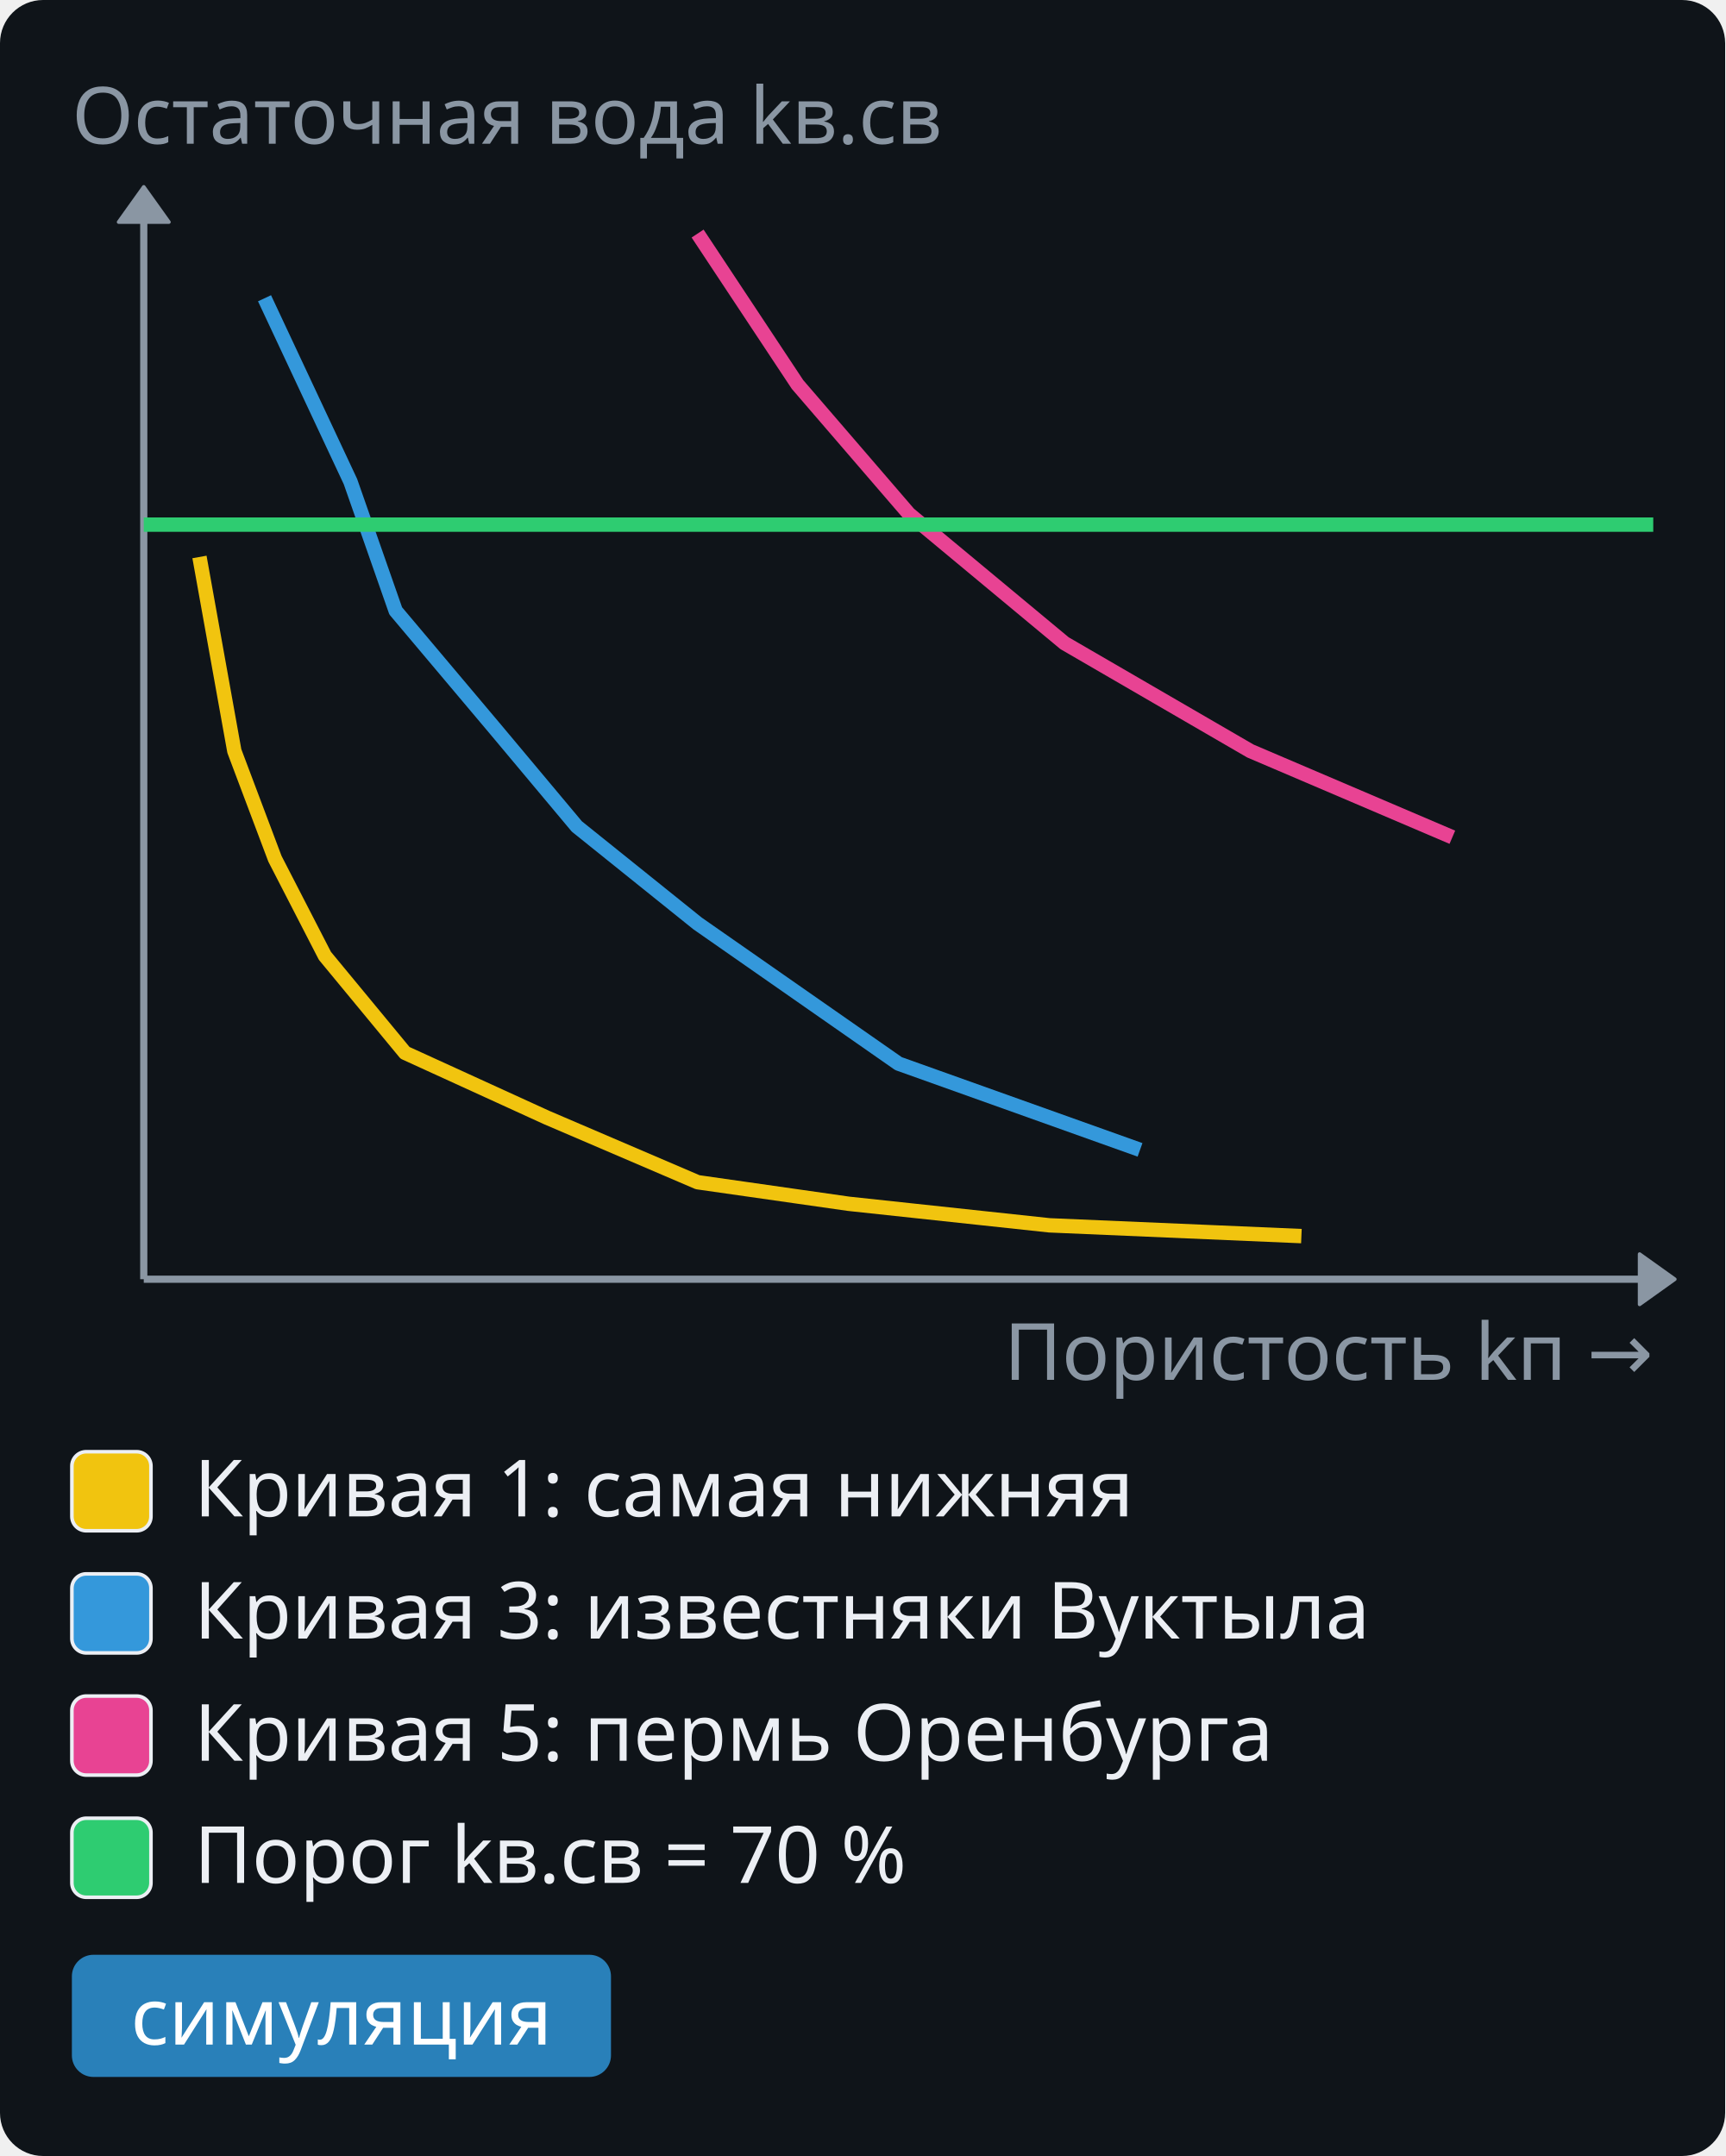
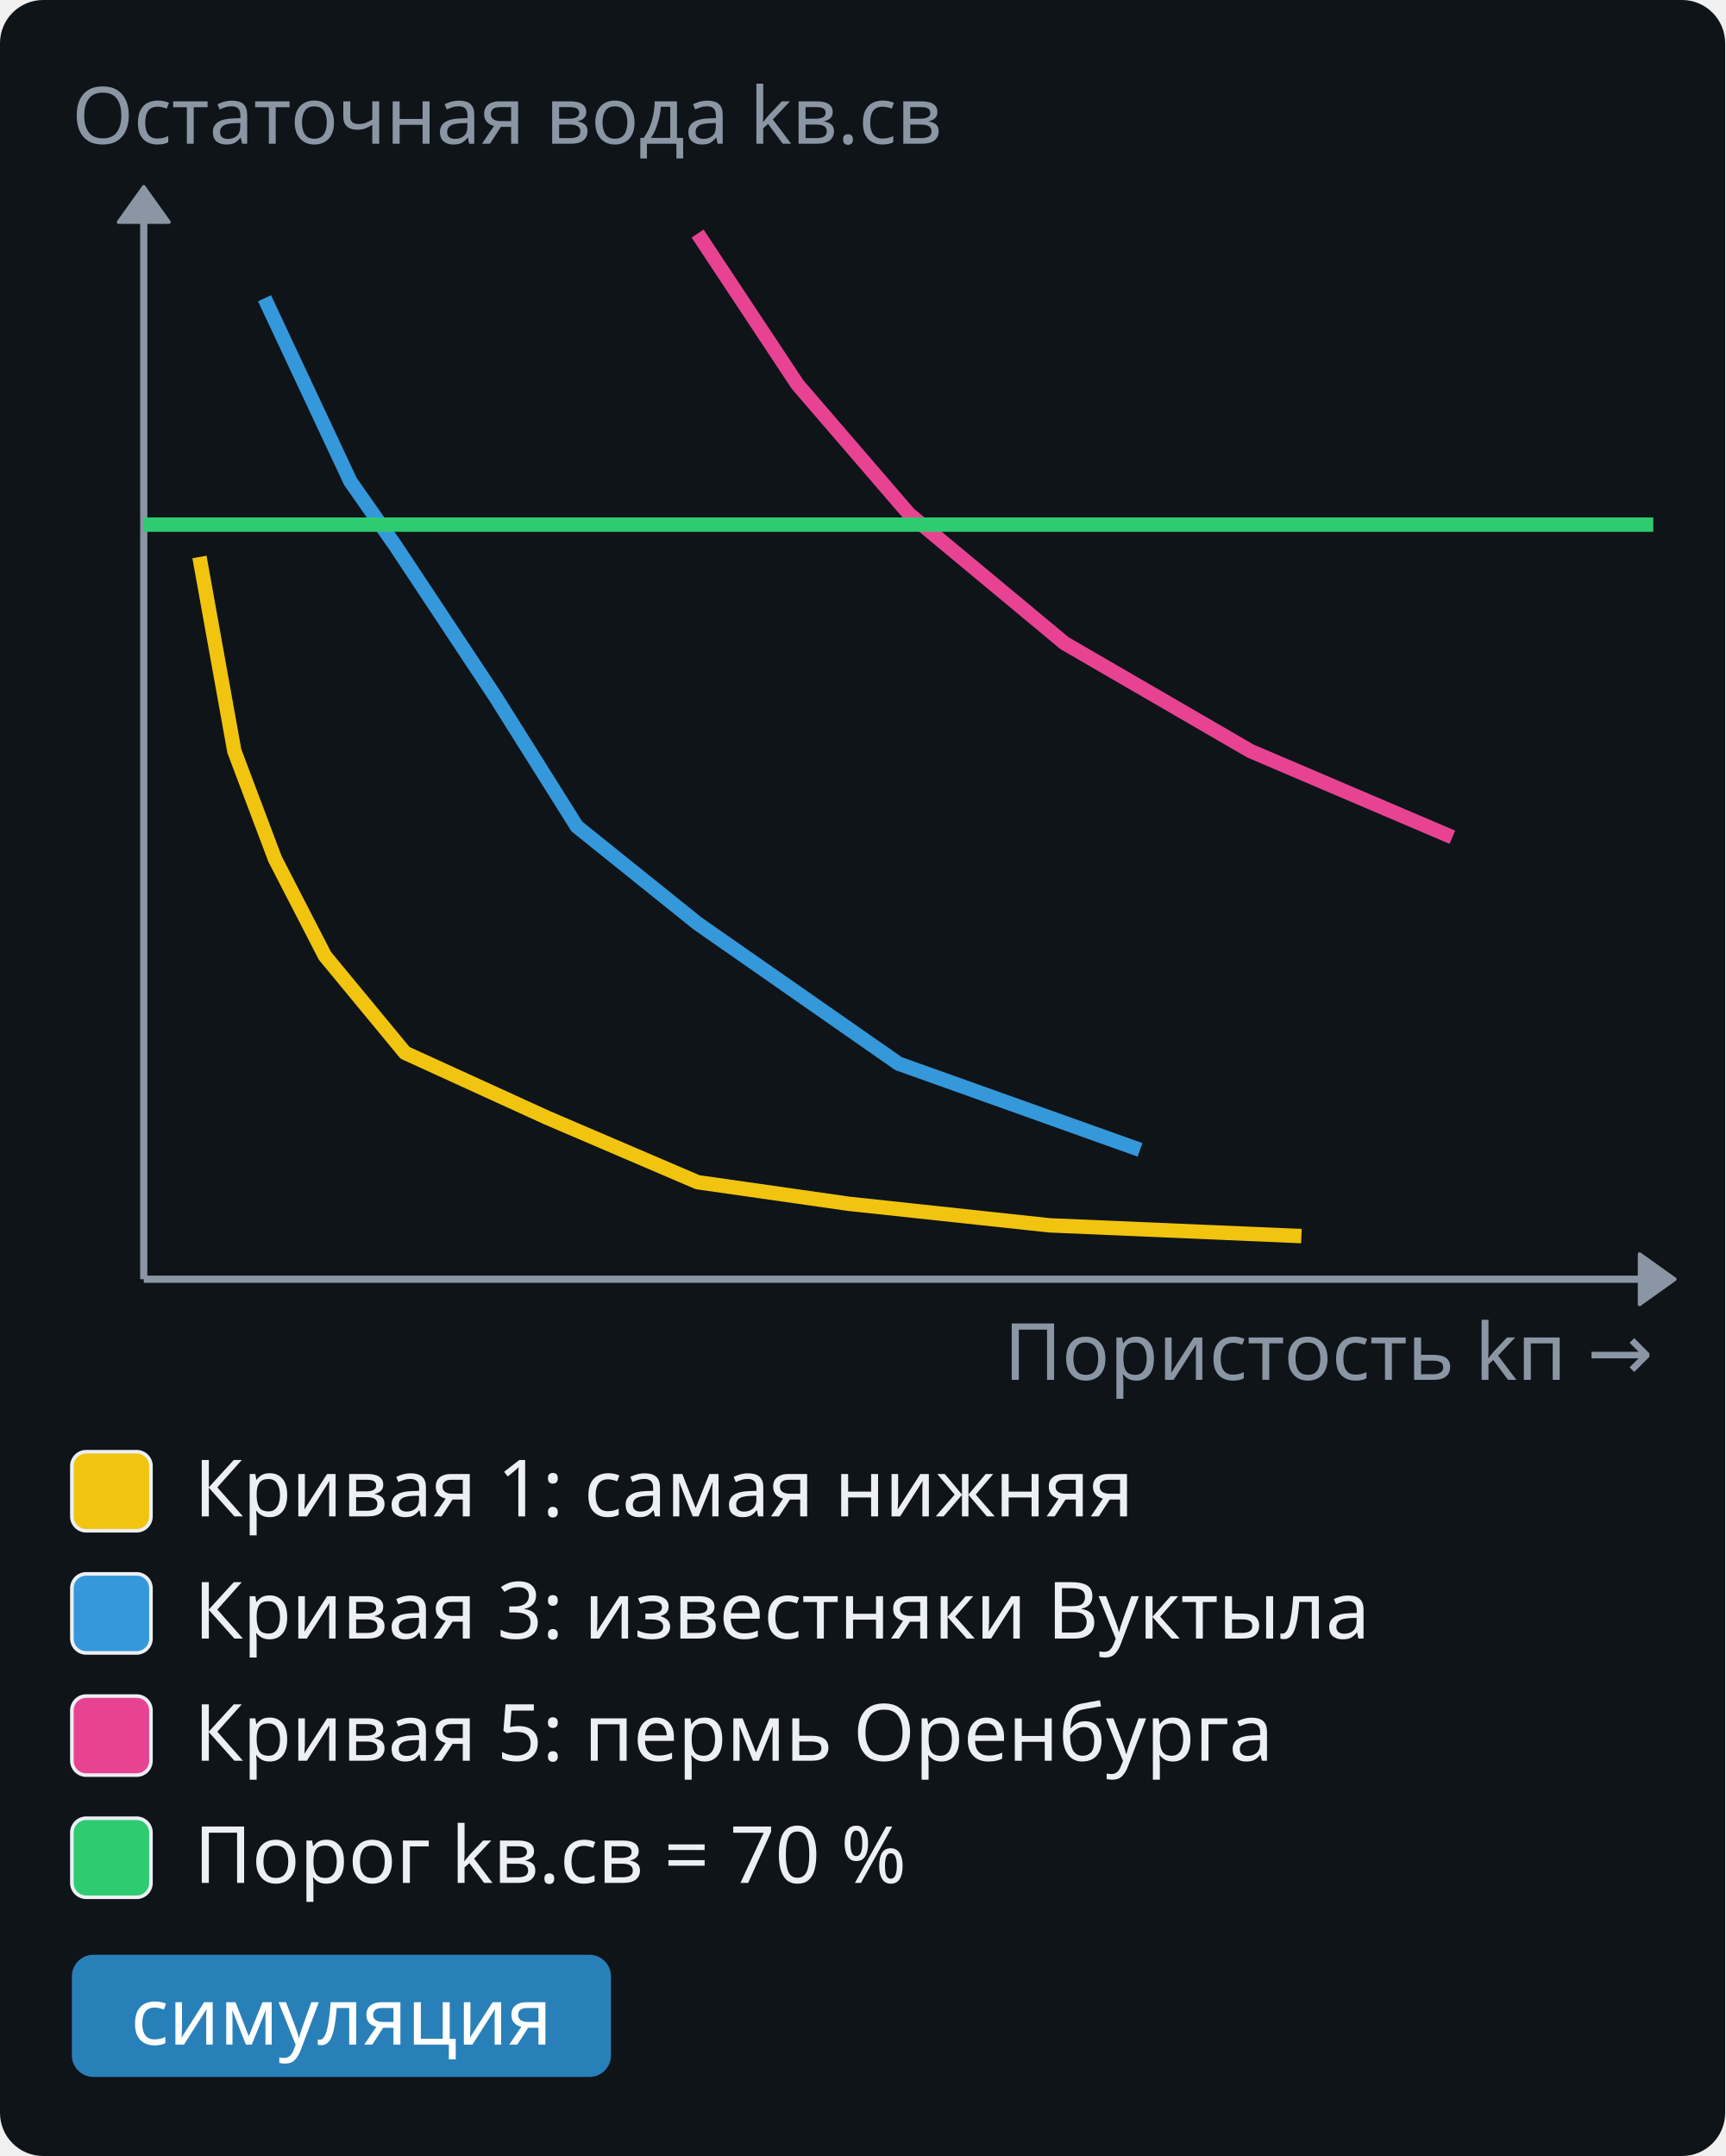
<svg xmlns="http://www.w3.org/2000/svg" viewBox="0 0 480 600" width="480" height="600" font-family="Segoe UI, sans-serif" role="img">
  <rect x="0.0" y="0.0" width="480.0" height="600.0" rx="12" fill="#0F1419" stroke="none" />
  <text x="20.0" y="40.0" fill="#8A96A3" font-size="22" font-weight="400" text-anchor="start">Остаточная вода kв.св</text>
  <line x1="40.0" y1="356.0" x2="40.0" y2="61.8" stroke="#8A96A3" stroke-width="2" />
  <path d="M40.0,52.0 L47.0,61.8 L33.0,61.8 Z" fill="#8A96A3" stroke="#8A96A3" stroke-width="1" stroke-linejoin="round" />
  <line x1="40.0" y1="356.0" x2="456.2" y2="356.0" stroke="#8A96A3" stroke-width="2" />
  <path d="M466.0,356.0 L456.2,363.0 L456.2,349.0 Z" fill="#8A96A3" stroke="#8A96A3" stroke-width="1" stroke-linejoin="round" />
  <path d="M55.5,155.0 L65.2,209.0 L76.5,239.0 L90.4,266.0 L112.7,293.0 L152.1,311.0 L194.1,329.0 L236.1,335.0 L292.0,341.0 L362.1,344.0" fill="none" stroke="#F1C40F" stroke-width="4" stroke-linejoin="round" />
-   <path d="M73.6,83.0 L97.5,134.0 L110.1,170.0 L137.9,203.0 L160.5,230.0 L194.1,257.0 L250.0,296.0 L317.2,320.0" fill="none" stroke="#3498DB" stroke-width="4" stroke-linejoin="round" />
+   <path d="M73.6,83.0 L97.5,134.0 L110.1,152.0 L137.9,194.0 L160.5,230.0 L194.1,257.0 L250.0,296.0 L317.2,320.0" fill="none" stroke="#3498DB" stroke-width="4" stroke-linejoin="round" />
  <path d="M194.1,65.0 L221.9,107.0 L252.9,143.0 L296.2,179.0 L347.9,209.0 L404.1,233.0" fill="none" stroke="#E84393" stroke-width="4" stroke-linejoin="round" />
  <path d="M40.0,146.0 L460.0,146.0" fill="none" stroke="#2ECC71" stroke-width="4" stroke-linejoin="round" />
  <text x="460.0" y="384.0" fill="#8A96A3" font-size="22" font-weight="400" text-anchor="end">Пористость kп →</text>
  <rect x="20.0" y="404.0" width="22.0" height="22.0" rx="4" fill="#F1C40F" stroke="#ECEFF4" />
  <text x="54.0" y="422.0" fill="#ECEFF4" font-size="22" font-weight="400" text-anchor="start">Кривая 1: самая нижняя</text>
  <rect x="20.0" y="438.0" width="22.0" height="22.0" rx="4" fill="#3498DB" stroke="#ECEFF4" />
  <text x="54.0" y="456.0" fill="#ECEFF4" font-size="22" font-weight="400" text-anchor="start">Кривая 3: известняки Вуктыла</text>
  <rect x="20.0" y="472.0" width="22.0" height="22.0" rx="4" fill="#E84393" stroke="#ECEFF4" />
  <text x="54.0" y="490.0" fill="#ECEFF4" font-size="22" font-weight="400" text-anchor="start">Кривая 5: пермь Оренбурга</text>
  <rect x="20.0" y="506.0" width="22.0" height="22.0" rx="4" fill="#2ECC71" stroke="#ECEFF4" />
  <text x="54.0" y="524.0" fill="#ECEFF4" font-size="22" font-weight="400" text-anchor="start">Порог kв.св = 70 %</text>
  <rect x="20.0" y="544.0" width="150.0" height="34.0" rx="6" fill="#2980B9" stroke="none" />
  <text x="95.0" y="569.0" fill="#FFFFFF" font-size="22" font-weight="400" text-anchor="middle">симуляция</text>
</svg>
